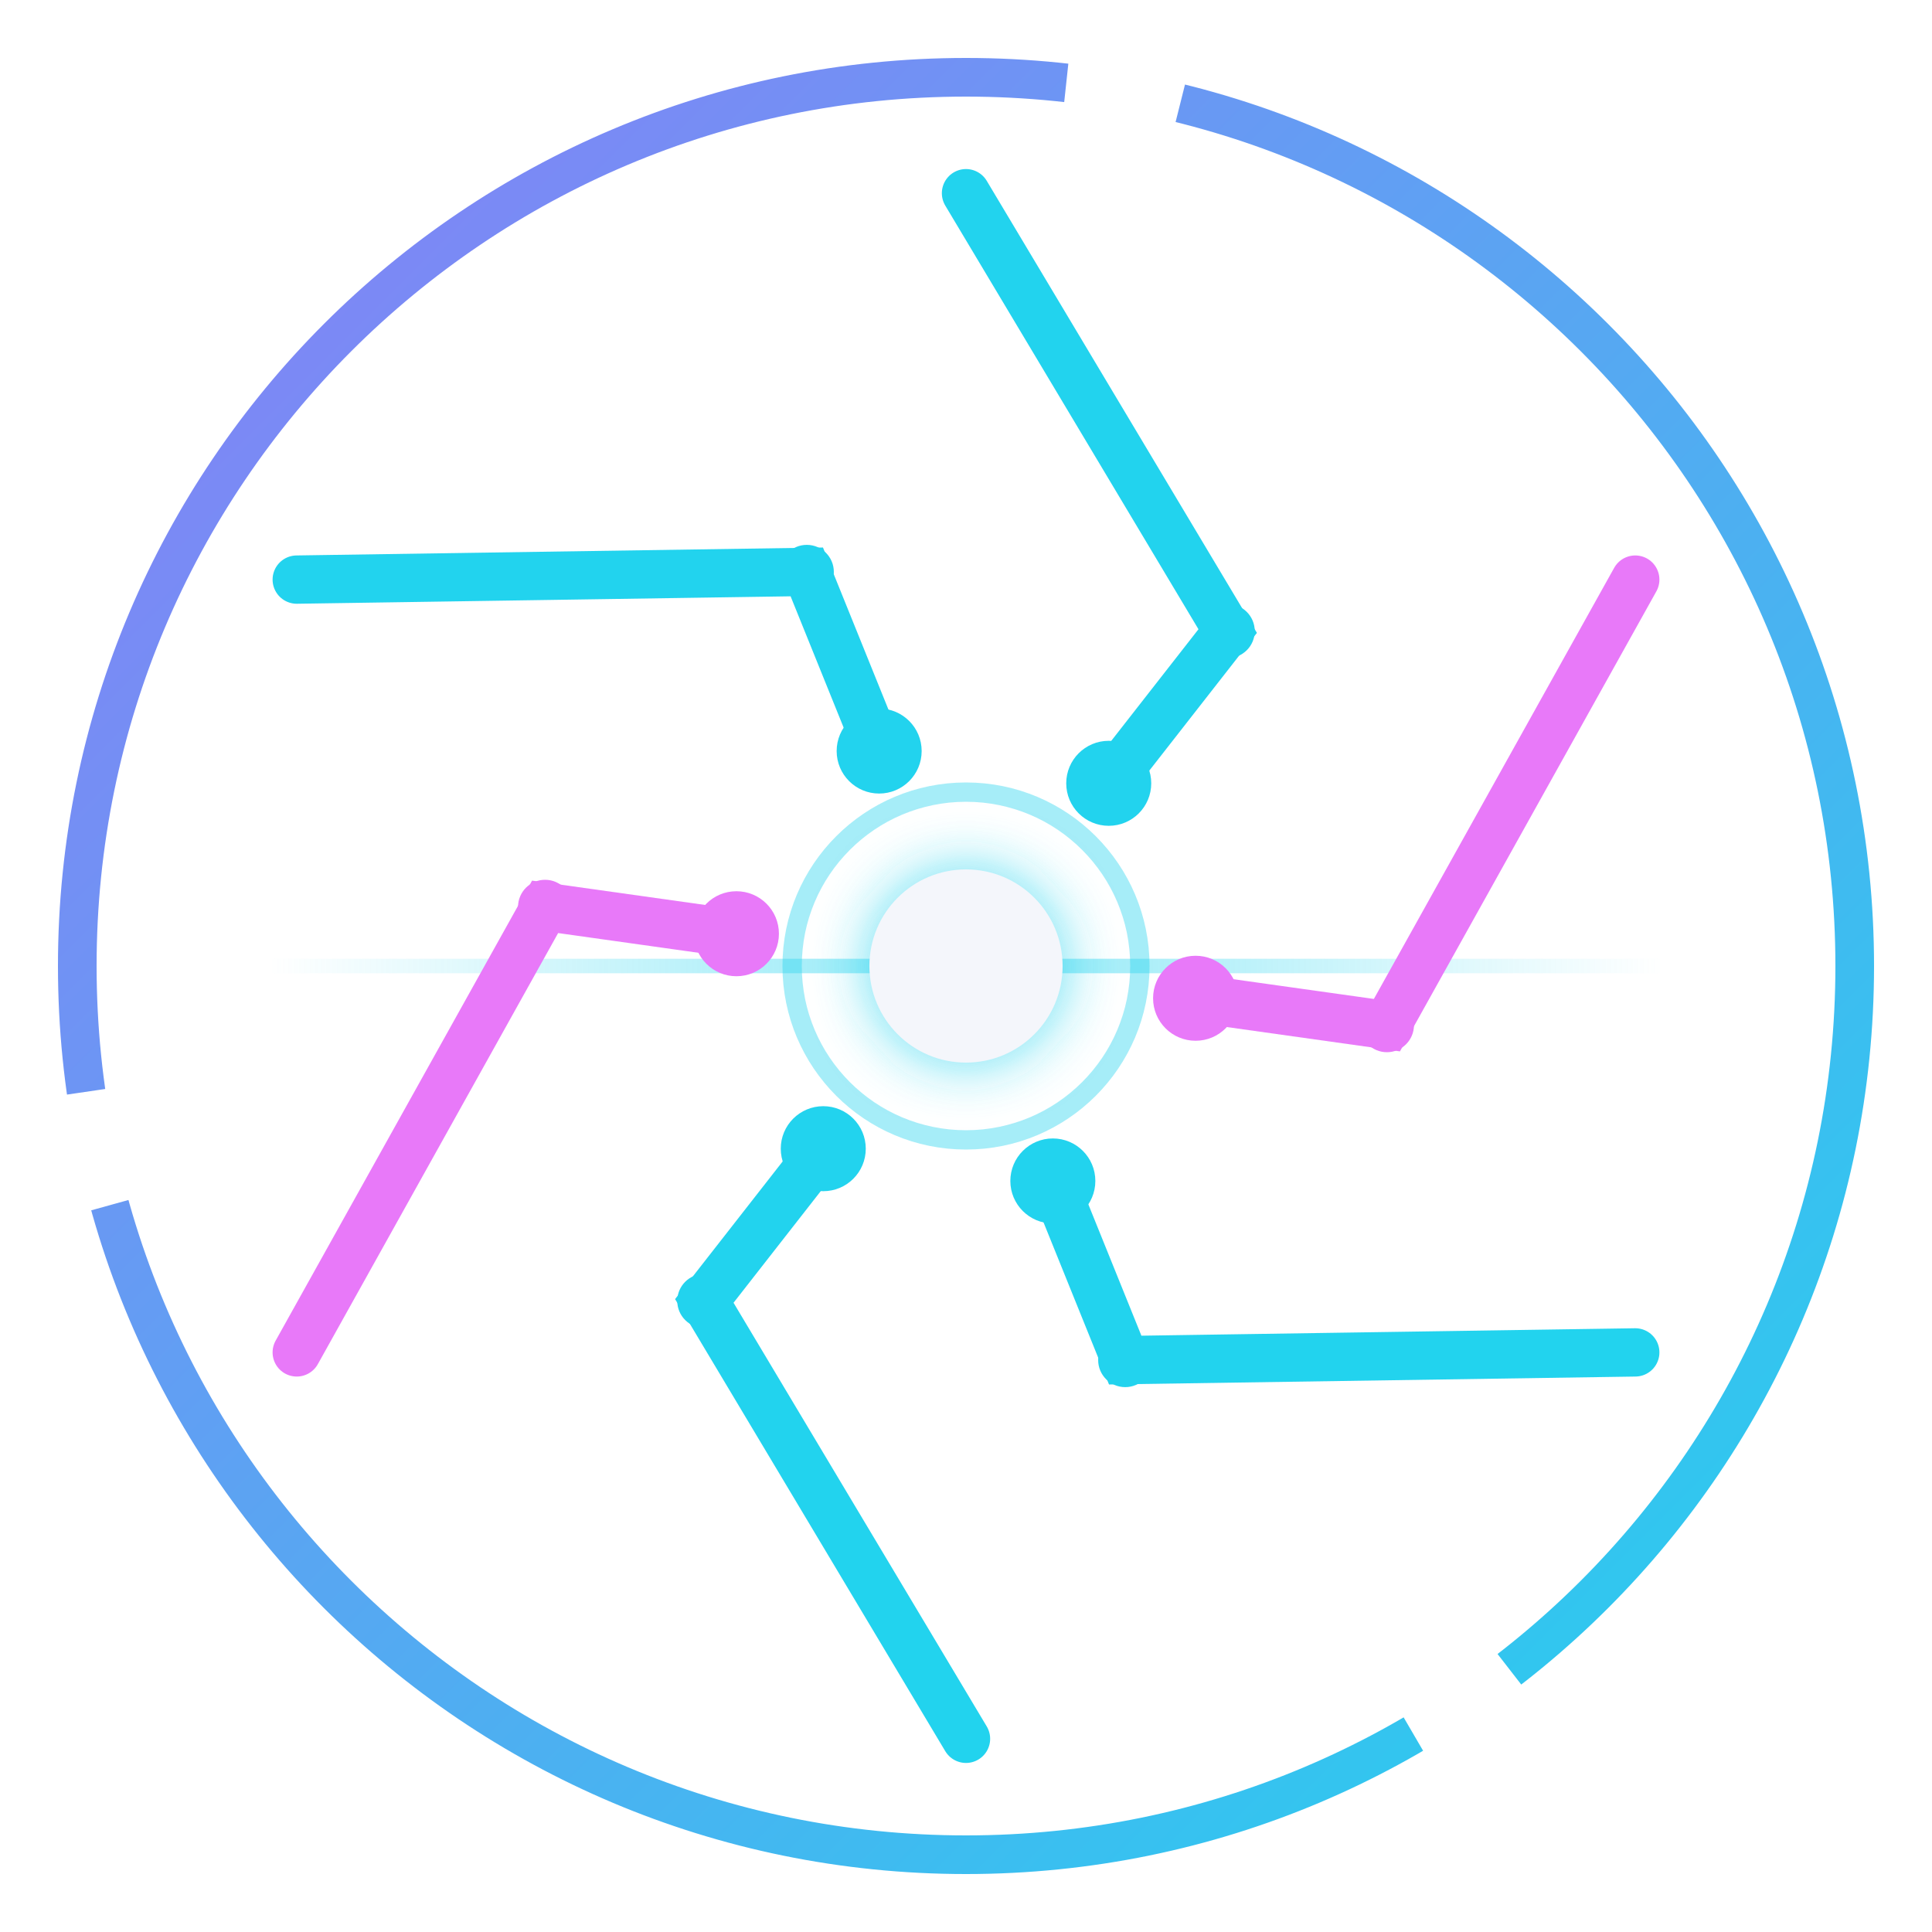
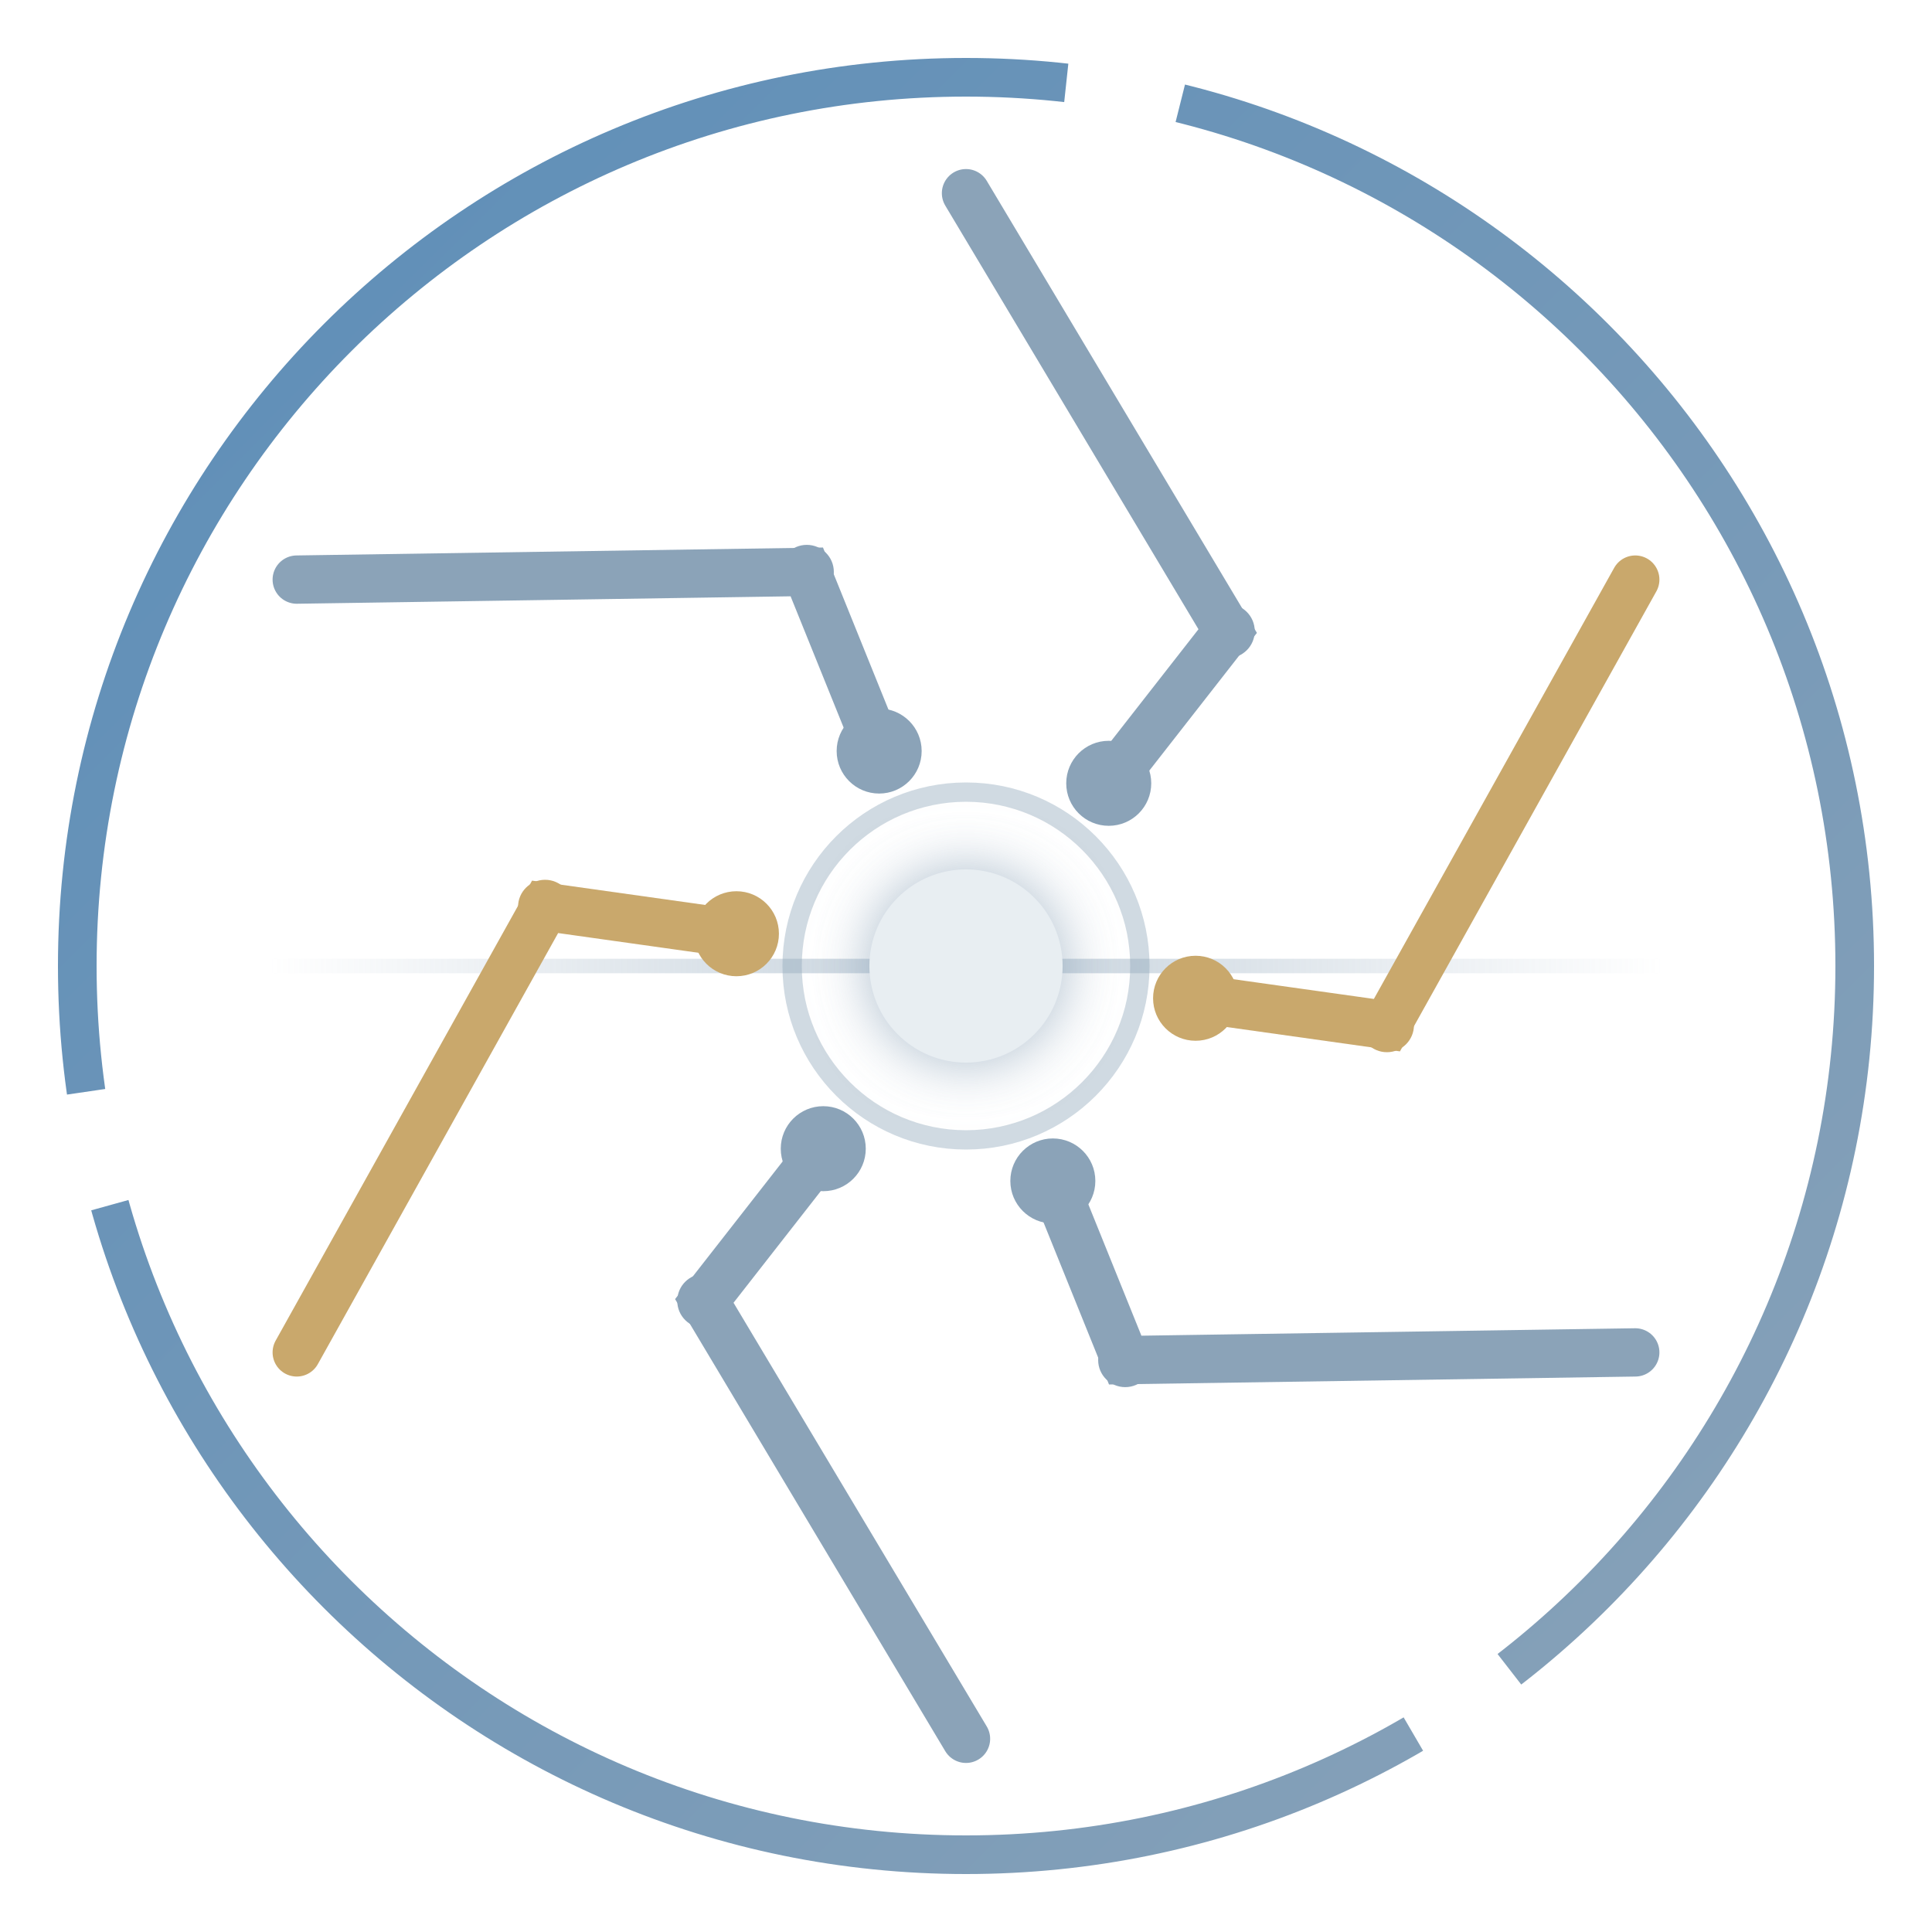
<svg xmlns="http://www.w3.org/2000/svg" viewBox="0 0 100 100" role="img" aria-label="Cinamate neural aperture mark">
  <defs>
    <linearGradient id="cmRing" x1="0%" y1="0%" x2="100%" y2="100%">
-       <stop offset="0" stop-color="#8B7CF6" />
-       <stop offset="1" stop-color="#22D3EE" />
+       <stop offset="0" stop-color="#5B8DB8" />
+       <stop offset="1" stop-color="#8BA3B8" />
    </linearGradient>
    <linearGradient id="cmFlare" gradientUnits="userSpaceOnUse" x1="14" y1="50" x2="86" y2="50">
-       <stop offset="0" stop-color="#22D3EE" stop-opacity="0" />
-       <stop offset="0.5" stop-color="#22D3EE" stop-opacity="1" />
-       <stop offset="1" stop-color="#22D3EE" stop-opacity="0" />
+       <stop offset="0" stop-color="#8BA3B8" stop-opacity="0" />
+       <stop offset="0.5" stop-color="#8BA3B8" stop-opacity="1" />
+       <stop offset="1" stop-color="#8BA3B8" stop-opacity="0" />
    </linearGradient>
    <filter id="cmGlow" x="-80%" y="-80%" width="260%" height="260%">
      <feGaussianBlur stdDeviation="1.5" />
    </filter>
  </defs>
  <circle cx="50" cy="50" r="46" fill="none" stroke="url(#cmRing)" stroke-width="2" pathLength="360" stroke-dasharray="84 6" stroke-dashoffset="42" />
  <line x1="14" y1="50" x2="86" y2="50" stroke="url(#cmFlare)" stroke-width="0.75" opacity="0.5" />
  <g fill="none" stroke-width="2.5" stroke-linecap="round">
-     <polyline stroke="#22D3EE" points="50,10 63.545,32.664 57.388,40.544" />
-     <circle cx="63.545" cy="32.664" r="1.4" fill="#22D3EE" stroke="none" />
-     <circle cx="57.388" cy="40.544" r="2.2" fill="#22D3EE" stroke="none" />
-     <polyline stroke="#E879F9" points="84.641,30 71.786,53.062 61.883,51.67" />
-     <circle cx="71.786" cy="53.062" r="1.4" fill="#E879F9" stroke="none" />
-     <circle cx="61.883" cy="51.67" r="2.2" fill="#E879F9" stroke="none" />
-     <polyline stroke="#22D3EE" points="84.641,70 58.241,70.398 54.495,61.126" />
-     <circle cx="58.241" cy="70.398" r="1.4" fill="#22D3EE" stroke="none" />
-     <circle cx="54.495" cy="61.126" r="2.2" fill="#22D3EE" stroke="none" />
-     <polyline stroke="#22D3EE" points="50,90 36.455,67.336 42.612,59.456" />
-     <circle cx="36.455" cy="67.336" r="1.4" fill="#22D3EE" stroke="none" />
-     <circle cx="42.612" cy="59.456" r="2.2" fill="#22D3EE" stroke="none" />
-     <polyline stroke="#E879F9" points="15.359,70 28.214,46.938 38.117,48.33" />
-     <circle cx="28.214" cy="46.938" r="1.4" fill="#E879F9" stroke="none" />
-     <circle cx="38.117" cy="48.33" r="2.2" fill="#E879F9" stroke="none" />
-     <polyline stroke="#22D3EE" points="15.359,30 41.759,29.602 45.505,38.874" />
-     <circle cx="41.759" cy="29.602" r="1.4" fill="#22D3EE" stroke="none" />
-     <circle cx="45.505" cy="38.874" r="2.2" fill="#22D3EE" stroke="none" />
+     <polyline stroke="#8BA3B8" points="50,10 63.545,32.664 57.388,40.544" />
+     <circle cx="63.545" cy="32.664" r="1.4" fill="#8BA3B8" stroke="none" />
+     <circle cx="57.388" cy="40.544" r="2.2" fill="#8BA3B8" stroke="none" />
+     <polyline stroke="#C9A86C" points="84.641,30 71.786,53.062 61.883,51.67" />
+     <circle cx="71.786" cy="53.062" r="1.4" fill="#C9A86C" stroke="none" />
+     <circle cx="61.883" cy="51.67" r="2.2" fill="#C9A86C" stroke="none" />
+     <polyline stroke="#8BA3B8" points="84.641,70 58.241,70.398 54.495,61.126" />
+     <circle cx="58.241" cy="70.398" r="1.4" fill="#8BA3B8" stroke="none" />
+     <circle cx="54.495" cy="61.126" r="2.2" fill="#8BA3B8" stroke="none" />
+     <polyline stroke="#8BA3B8" points="50,90 36.455,67.336 42.612,59.456" />
+     <circle cx="36.455" cy="67.336" r="1.4" fill="#8BA3B8" stroke="none" />
+     <circle cx="42.612" cy="59.456" r="2.2" fill="#8BA3B8" stroke="none" />
+     <polyline stroke="#C9A86C" points="15.359,70 28.214,46.938 38.117,48.33" />
+     <circle cx="28.214" cy="46.938" r="1.4" fill="#C9A86C" stroke="none" />
+     <circle cx="38.117" cy="48.33" r="2.2" fill="#C9A86C" stroke="none" />
+     <polyline stroke="#8BA3B8" points="15.359,30 41.759,29.602 45.505,38.874" />
+     <circle cx="41.759" cy="29.602" r="1.4" fill="#8BA3B8" stroke="none" />
+     <circle cx="45.505" cy="38.874" r="2.2" fill="#8BA3B8" stroke="none" />
  </g>
-   <circle cx="50" cy="50" r="5" fill="#22D3EE" opacity="0.75" filter="url(#cmGlow)" />
-   <circle cx="50" cy="50" r="9" fill="none" stroke="#22D3EE" stroke-width="1" stroke-opacity="0.4" />
-   <circle cx="50" cy="50" r="5" fill="#F4F6FB" />
+   <circle cx="50" cy="50" r="5" fill="#8BA3B8" opacity="0.75" filter="url(#cmGlow)" />
+   <circle cx="50" cy="50" r="9" fill="none" stroke="#8BA3B8" stroke-width="1" stroke-opacity="0.4" />
+   <circle cx="50" cy="50" r="5" fill="#E8EEF2" />
</svg>
